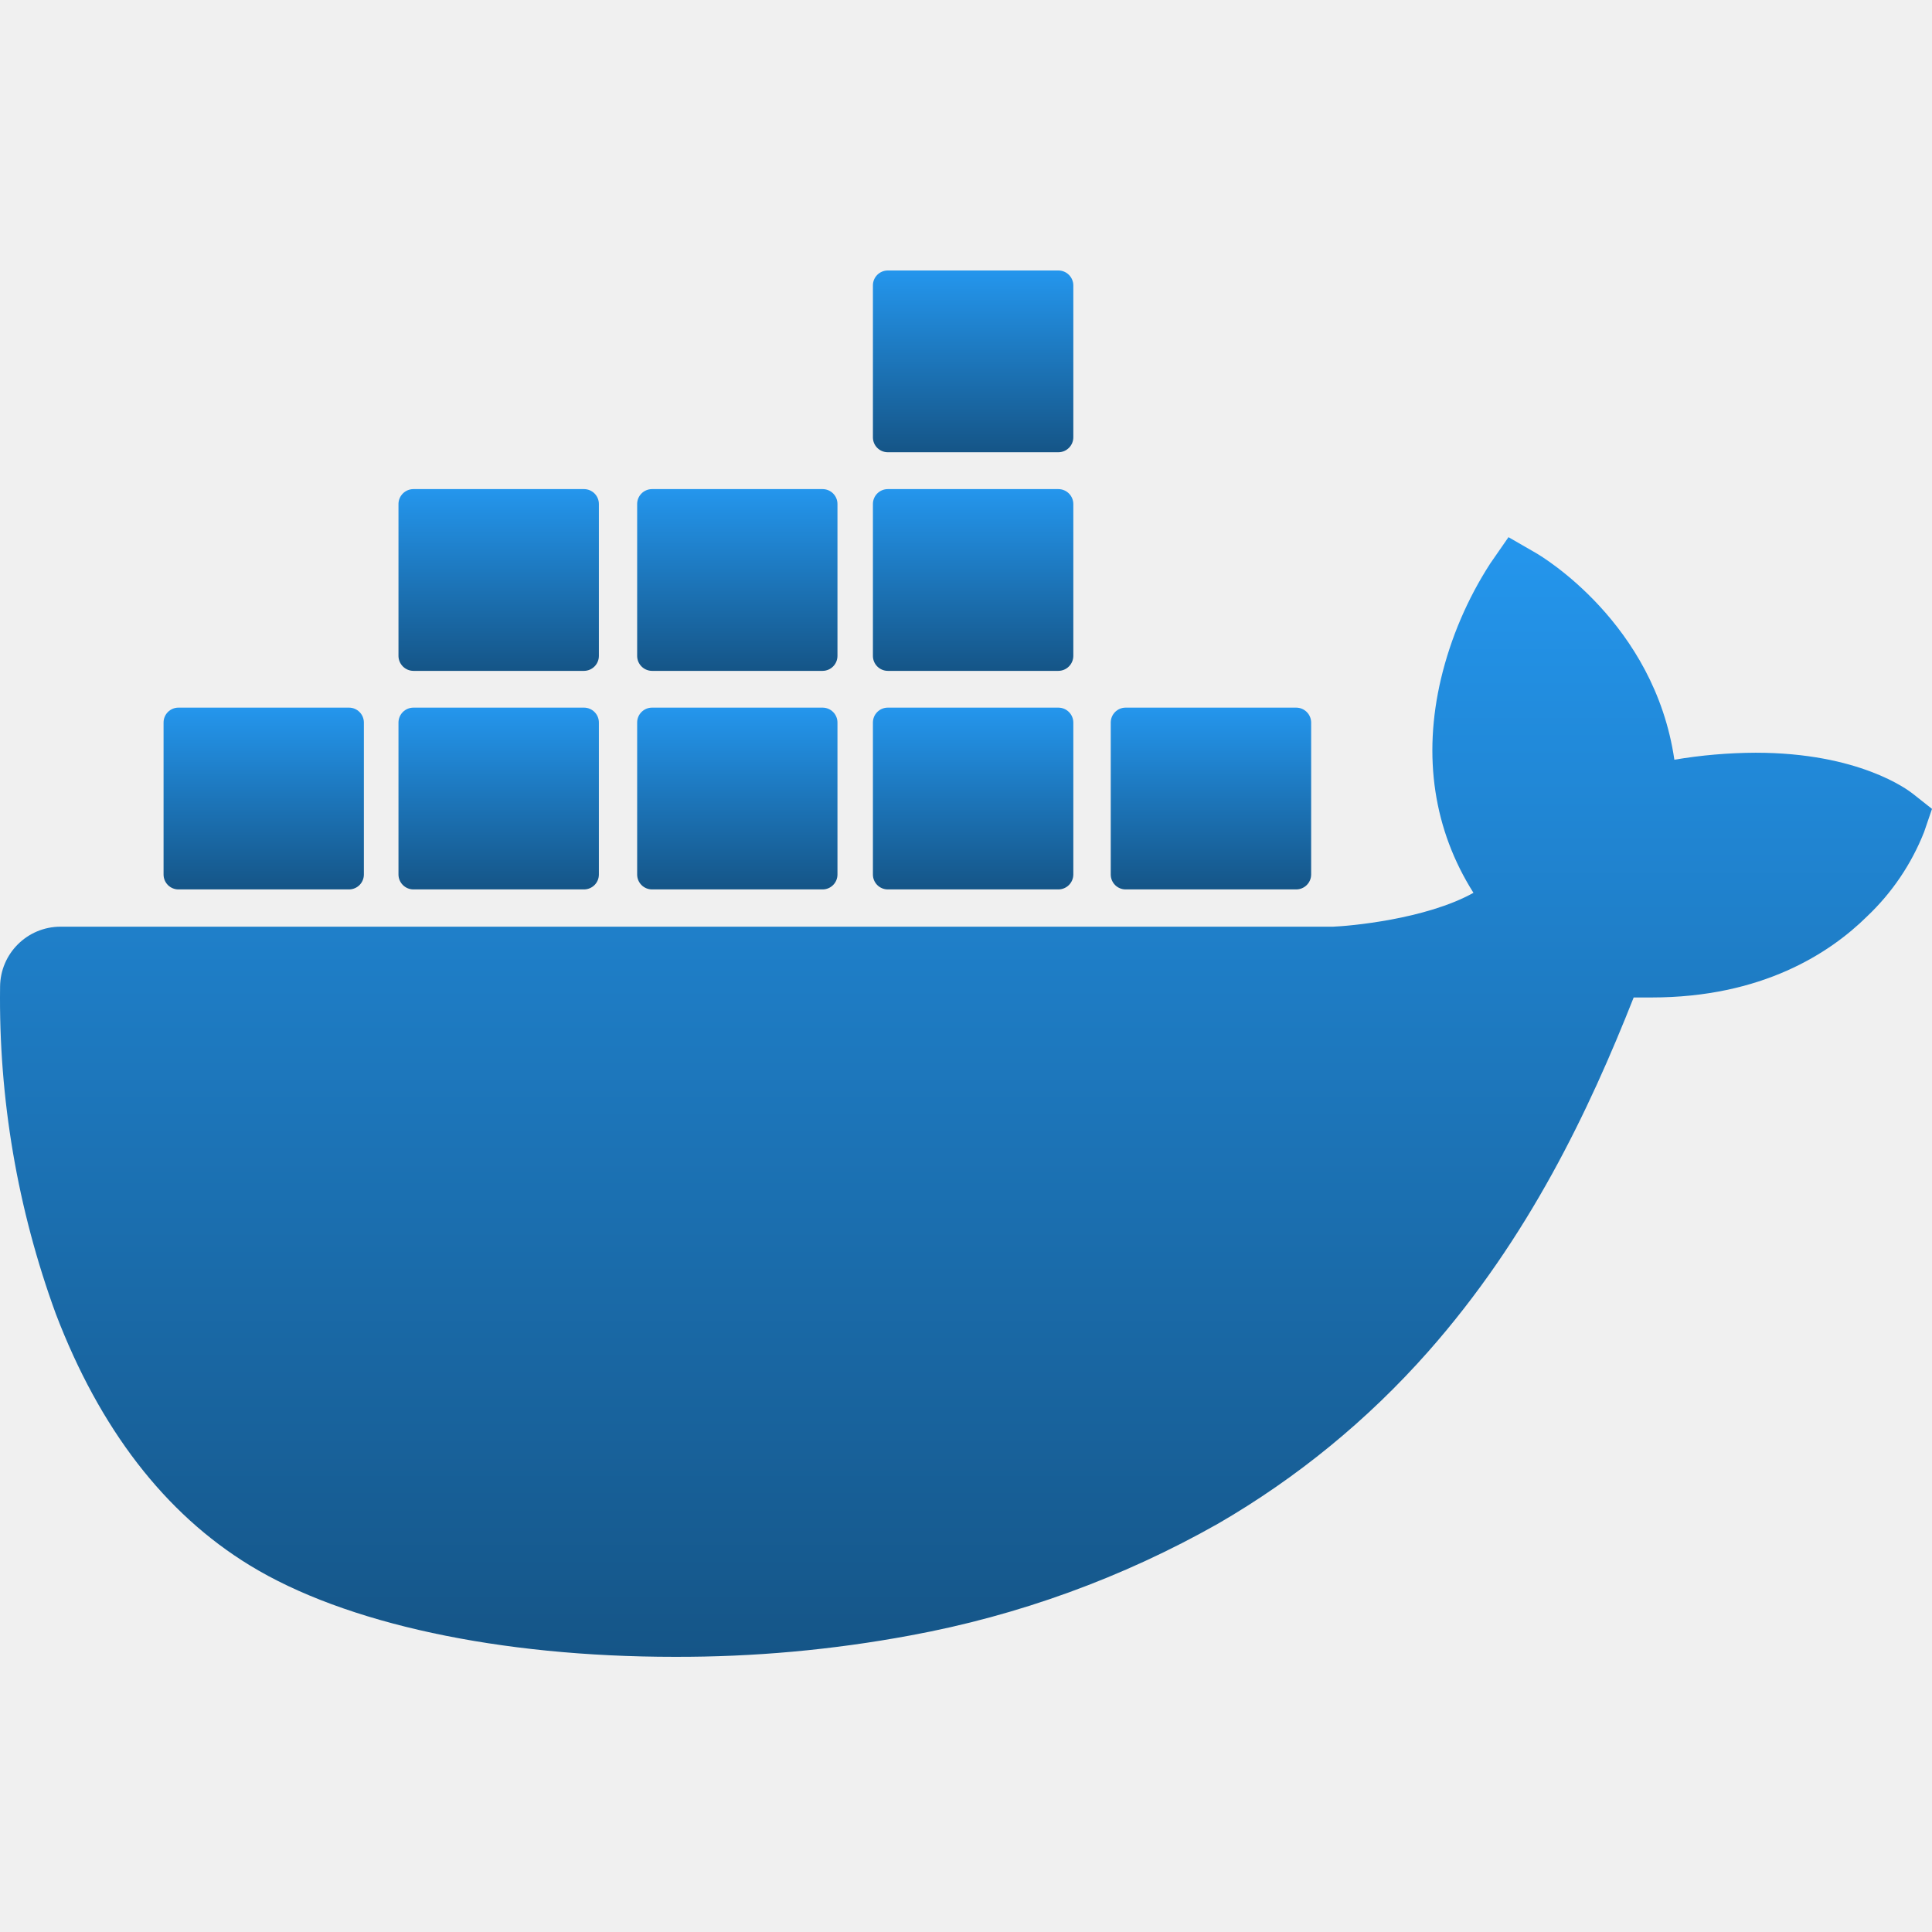
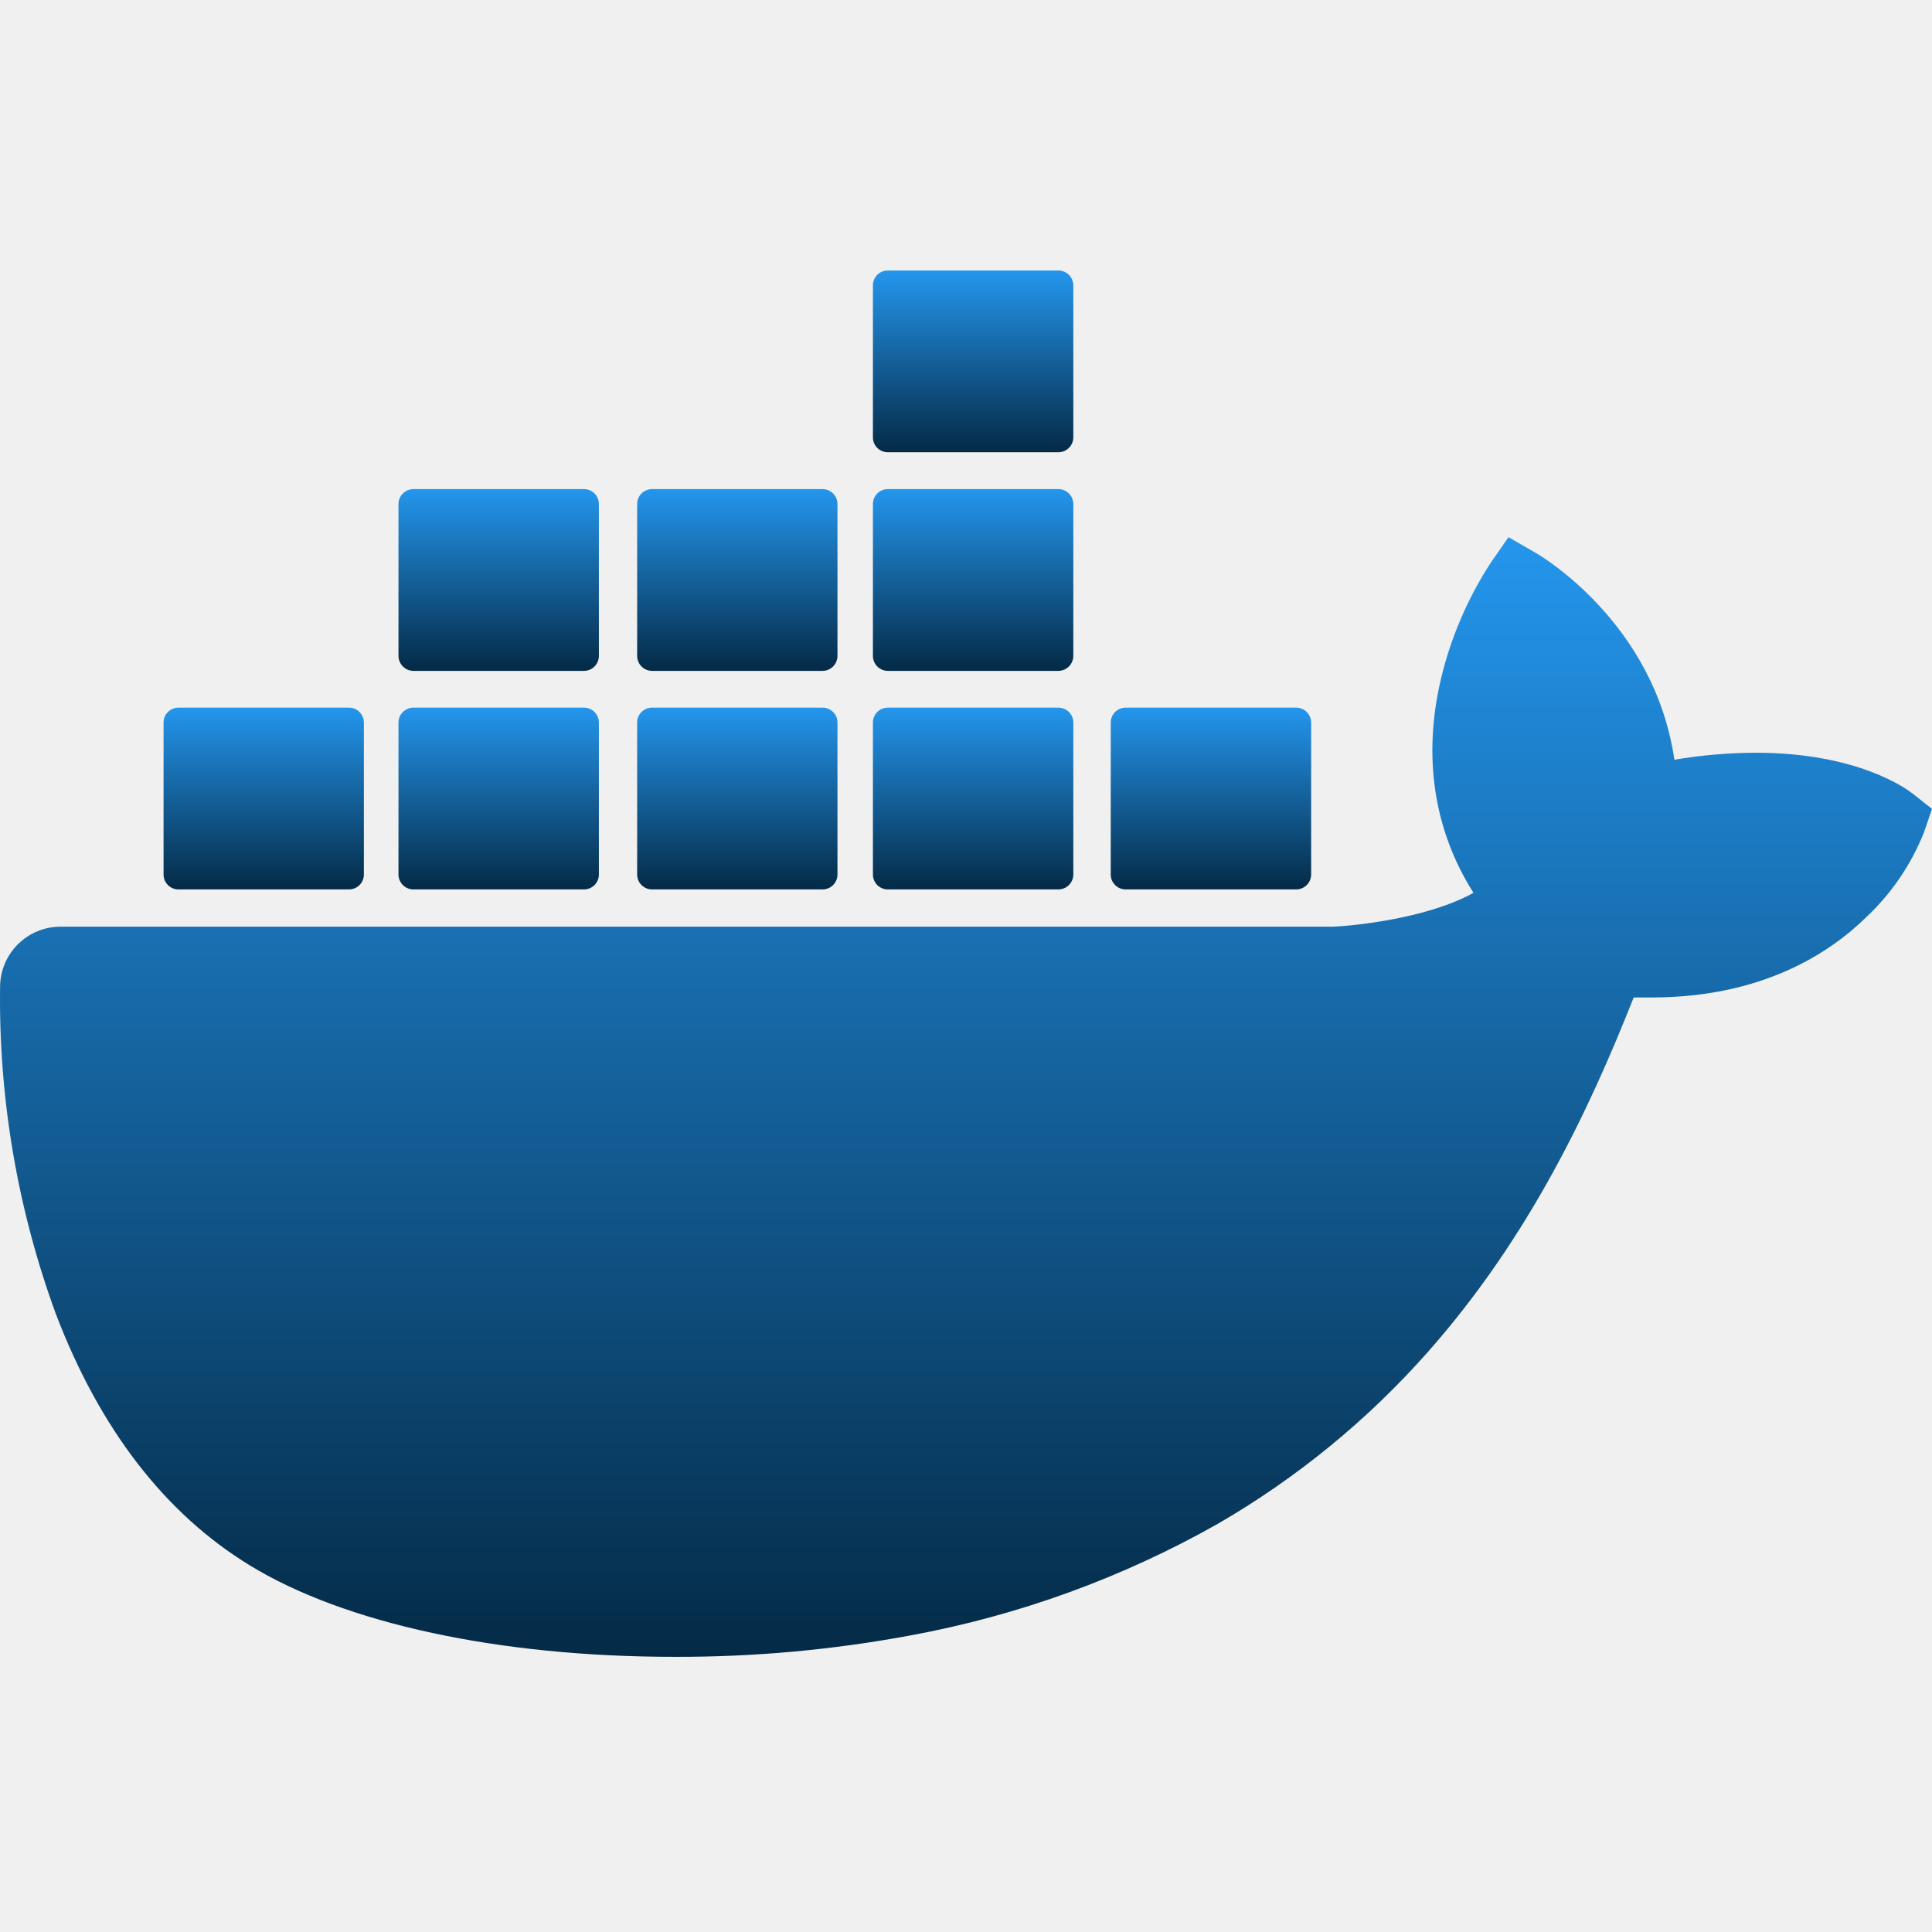
<svg xmlns="http://www.w3.org/2000/svg" width="100" height="100" viewBox="0 0 100 100" fill="none">
  <g clip-path="url(#clip0_1406_60)">
    <path d="M99.014 41.088C98.743 40.873 96.211 38.961 90.872 38.961C89.462 38.967 88.055 39.088 86.665 39.323C85.631 32.24 79.775 28.786 79.513 28.631L78.079 27.804L77.136 29.165C75.955 30.993 75.093 33.008 74.587 35.124C73.631 39.168 74.212 42.965 76.266 46.212C73.786 47.594 69.807 47.935 69.002 47.965H3.131C1.41 47.967 0.014 49.357 0.004 51.078C-0.072 56.849 0.905 62.585 2.889 68.004C5.159 73.955 8.534 78.338 12.926 81.021C17.848 84.035 25.844 85.757 34.908 85.757C39.003 85.77 43.09 85.4 47.115 84.651C52.711 83.623 58.096 81.667 63.047 78.864C67.126 76.501 70.798 73.496 73.919 69.963C79.138 64.056 82.247 57.476 84.559 51.629H85.481C91.195 51.629 94.708 49.343 96.646 47.426C97.934 46.204 98.939 44.716 99.591 43.065L100 41.868L99.014 41.088Z" fill="url(#paint0_linear_1406_60)" />
-     <path d="M9.236 46.036H18.063C18.489 46.036 18.834 45.691 18.834 45.265V37.402C18.836 36.977 18.493 36.63 18.068 36.627C18.066 36.627 18.065 36.627 18.063 36.627H9.236C8.81 36.627 8.466 36.972 8.466 37.398V37.402V45.265C8.466 45.691 8.81 46.036 9.236 46.036V46.036Z" fill="url(#paint1_linear_1406_60)" />
-     <path d="M21.4 46.036H30.227C30.653 46.036 30.998 45.691 30.998 45.265V37.402C31.001 36.977 30.657 36.63 30.232 36.627C30.23 36.627 30.229 36.627 30.227 36.627H21.4C20.972 36.627 20.625 36.974 20.625 37.402V45.265C20.628 45.691 20.974 46.036 21.4 46.036" fill="url(#paint2_linear_1406_60)" />
-     <path d="M33.75 46.036H42.577C43.002 46.036 43.347 45.691 43.347 45.265V37.402C43.35 36.977 43.007 36.63 42.581 36.627C42.58 36.627 42.578 36.627 42.577 36.627H33.749C33.324 36.627 32.979 36.972 32.979 37.398V37.402V45.265C32.979 45.691 33.324 46.036 33.75 46.036V46.036Z" fill="url(#paint3_linear_1406_60)" />
-     <path d="M45.953 46.036H54.78C55.206 46.036 55.552 45.691 55.555 45.265V37.402C55.555 36.974 55.208 36.627 54.78 36.627H45.953C45.527 36.627 45.182 36.972 45.182 37.398V37.402V45.265C45.182 45.691 45.527 46.036 45.953 46.036V46.036Z" fill="url(#paint4_linear_1406_60)" />
+     <path d="M9.236 46.036H18.063C18.489 46.036 18.834 45.691 18.834 45.265V37.402C18.836 36.977 18.493 36.63 18.068 36.627C18.066 36.627 18.065 36.627 18.063 36.627H9.236C8.81 36.627 8.466 36.972 8.466 37.398V37.402V45.265C8.466 45.691 8.81 46.036 9.236 46.036Z" fill="url(#paint1_linear_1406_60)" />
+     <path d="M21.4 46.036H30.227C30.653 46.036 30.998 45.691 30.998 45.265V37.402C31.001 36.977 30.657 36.63 30.232 36.627C30.23 36.627 30.229 36.627 30.227 36.627H21.4C20.972 36.627 20.625 36.974 20.625 37.402V45.265C20.628 45.691 20.974 46.036 21.4 46.036Z" fill="url(#paint2_linear_1406_60)" />
+     <path d="M33.75 46.036H42.577C43.002 46.036 43.347 45.691 43.347 45.265V37.402C43.35 36.977 43.007 36.63 42.581 36.627C42.58 36.627 42.578 36.627 42.577 36.627H33.749C33.324 36.627 32.979 36.972 32.979 37.398V37.402V45.265C32.979 45.691 33.324 46.036 33.75 46.036Z" fill="url(#paint3_linear_1406_60)" />
+     <path d="M45.953 46.036H54.78C55.206 46.036 55.552 45.691 55.555 45.265V37.402C55.555 36.974 55.208 36.627 54.78 36.627H45.953C45.527 36.627 45.182 36.972 45.182 37.398V37.402V45.265C45.182 45.691 45.527 46.036 45.953 46.036Z" fill="url(#paint4_linear_1406_60)" />
    <path d="M21.4 34.724H30.227C30.654 34.722 30.998 34.375 30.998 33.949V26.087C30.998 25.661 30.653 25.316 30.227 25.316H21.4C20.974 25.316 20.628 25.66 20.625 26.087V33.949C20.628 34.376 20.973 34.722 21.4 34.724Z" fill="url(#paint5_linear_1406_60)" />
    <path d="M33.75 34.724H42.577C43.003 34.722 43.347 34.375 43.347 33.949V26.087C43.347 25.661 43.002 25.316 42.577 25.316H33.75C33.324 25.316 32.979 25.661 32.979 26.087V33.949C32.979 34.375 33.323 34.722 33.75 34.724Z" fill="url(#paint6_linear_1406_60)" />
    <path d="M45.953 34.724H54.78C55.207 34.722 55.552 34.376 55.555 33.949V26.087C55.552 25.66 55.206 25.316 54.78 25.316H45.953C45.527 25.316 45.182 25.661 45.182 26.087V33.949C45.182 34.375 45.526 34.722 45.953 34.724Z" fill="url(#paint7_linear_1406_60)" />
    <path d="M45.953 23.408H54.78C55.206 23.408 55.552 23.064 55.555 22.638V14.771C55.552 14.344 55.206 14 54.78 14H45.953C45.527 14 45.182 14.345 45.182 14.771V22.638C45.182 23.063 45.527 23.408 45.953 23.408Z" fill="url(#paint8_linear_1406_60)" />
-     <path d="M58.263 46.036H67.09C67.517 46.036 67.863 45.691 67.865 45.265V37.402C67.865 36.974 67.518 36.627 67.09 36.627H58.263C57.837 36.627 57.492 36.972 57.492 37.398V37.402V45.265C57.492 45.691 57.837 46.036 58.263 46.036" fill="url(#paint9_linear_1406_60)" />
+     <path d="M58.263 46.036H67.09C67.517 46.036 67.863 45.691 67.865 45.265V37.402C67.865 36.974 67.518 36.627 67.09 36.627H58.263C57.837 36.627 57.492 36.972 57.492 37.398V37.402V45.265C57.492 45.691 57.837 46.036 58.263 46.036Z" fill="url(#paint9_linear_1406_60)" />
  </g>
  <defs>
    <linearGradient id="paint0_linear_1406_60" x1="50" y1="27.804" x2="50" y2="85.758" gradientUnits="userSpaceOnUse">
      <stop stop-color="#2496ED" />
-       <stop offset="1" stop-color="#155587" />
+       <stop offset="1" stop-color="#042A46" />
    </linearGradient>
    <linearGradient id="paint1_linear_1406_60" x1="13.65" y1="36.627" x2="13.65" y2="46.036" gradientUnits="userSpaceOnUse">
      <stop stop-color="#2496ED" />
-       <stop offset="1" stop-color="#155587" />
+       <stop offset="1" stop-color="#042A46" />
    </linearGradient>
    <linearGradient id="paint2_linear_1406_60" x1="25.812" y1="36.627" x2="25.812" y2="46.036" gradientUnits="userSpaceOnUse">
      <stop stop-color="#2496ED" />
-       <stop offset="1" stop-color="#155587" />
+       <stop offset="1" stop-color="#042A46" />
    </linearGradient>
    <linearGradient id="paint3_linear_1406_60" x1="38.163" y1="36.627" x2="38.163" y2="46.036" gradientUnits="userSpaceOnUse">
      <stop stop-color="#2496ED" />
-       <stop offset="1" stop-color="#155587" />
+       <stop offset="1" stop-color="#042A46" />
    </linearGradient>
    <linearGradient id="paint4_linear_1406_60" x1="50.368" y1="36.627" x2="50.368" y2="46.036" gradientUnits="userSpaceOnUse">
      <stop stop-color="#2496ED" />
-       <stop offset="1" stop-color="#155587" />
+       <stop offset="1" stop-color="#042A46" />
    </linearGradient>
    <linearGradient id="paint5_linear_1406_60" x1="25.812" y1="25.316" x2="25.812" y2="34.724" gradientUnits="userSpaceOnUse">
      <stop stop-color="#2496ED" />
-       <stop offset="1" stop-color="#155587" />
+       <stop offset="1" stop-color="#042A46" />
    </linearGradient>
    <linearGradient id="paint6_linear_1406_60" x1="38.163" y1="25.316" x2="38.163" y2="34.724" gradientUnits="userSpaceOnUse">
      <stop stop-color="#2496ED" />
-       <stop offset="1" stop-color="#155587" />
+       <stop offset="1" stop-color="#042A46" />
    </linearGradient>
    <linearGradient id="paint7_linear_1406_60" x1="50.368" y1="25.316" x2="50.368" y2="34.724" gradientUnits="userSpaceOnUse">
      <stop stop-color="#2496ED" />
-       <stop offset="1" stop-color="#155587" />
+       <stop offset="1" stop-color="#042A46" />
    </linearGradient>
    <linearGradient id="paint8_linear_1406_60" x1="50.368" y1="14" x2="50.368" y2="23.408" gradientUnits="userSpaceOnUse">
      <stop stop-color="#2496ED" />
-       <stop offset="1" stop-color="#155587" />
+       <stop offset="1" stop-color="#042A46" />
    </linearGradient>
    <linearGradient id="paint9_linear_1406_60" x1="62.679" y1="36.627" x2="62.679" y2="46.036" gradientUnits="userSpaceOnUse">
      <stop stop-color="#2496ED" />
-       <stop offset="1" stop-color="#155587" />
+       <stop offset="1" stop-color="#042A46" />
    </linearGradient>
    <clipPath id="clip0_1406_60">
      <rect width="100" height="100" fill="white" />
    </clipPath>
  </defs>
</svg>
